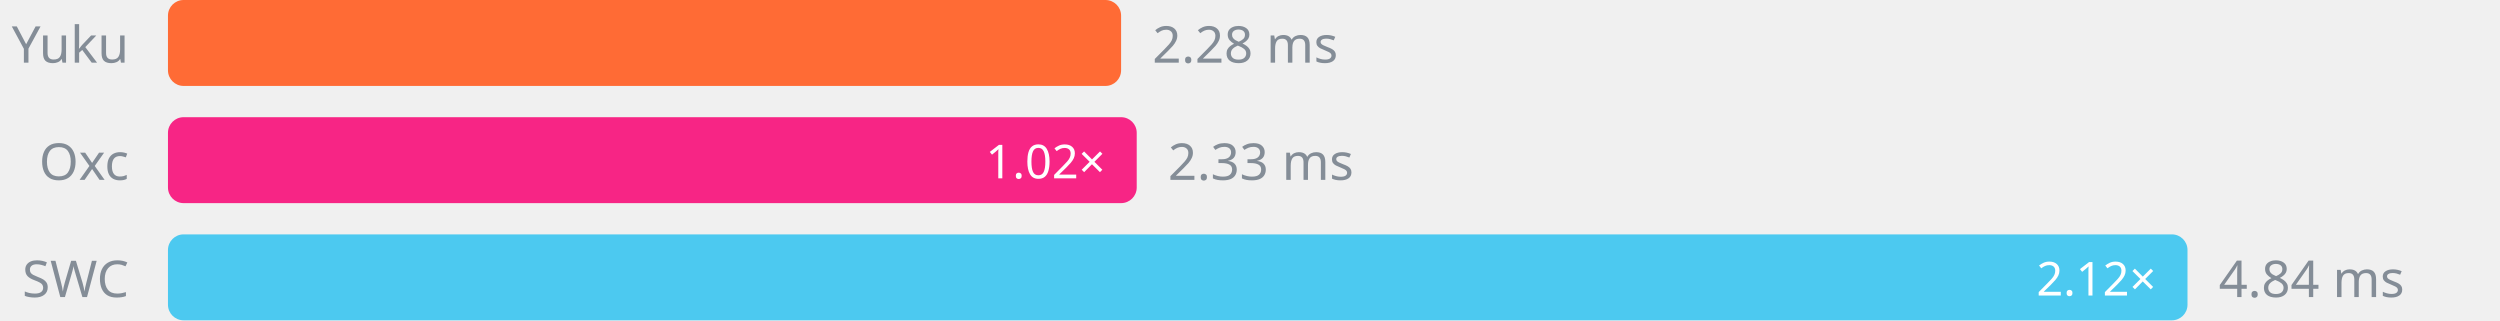
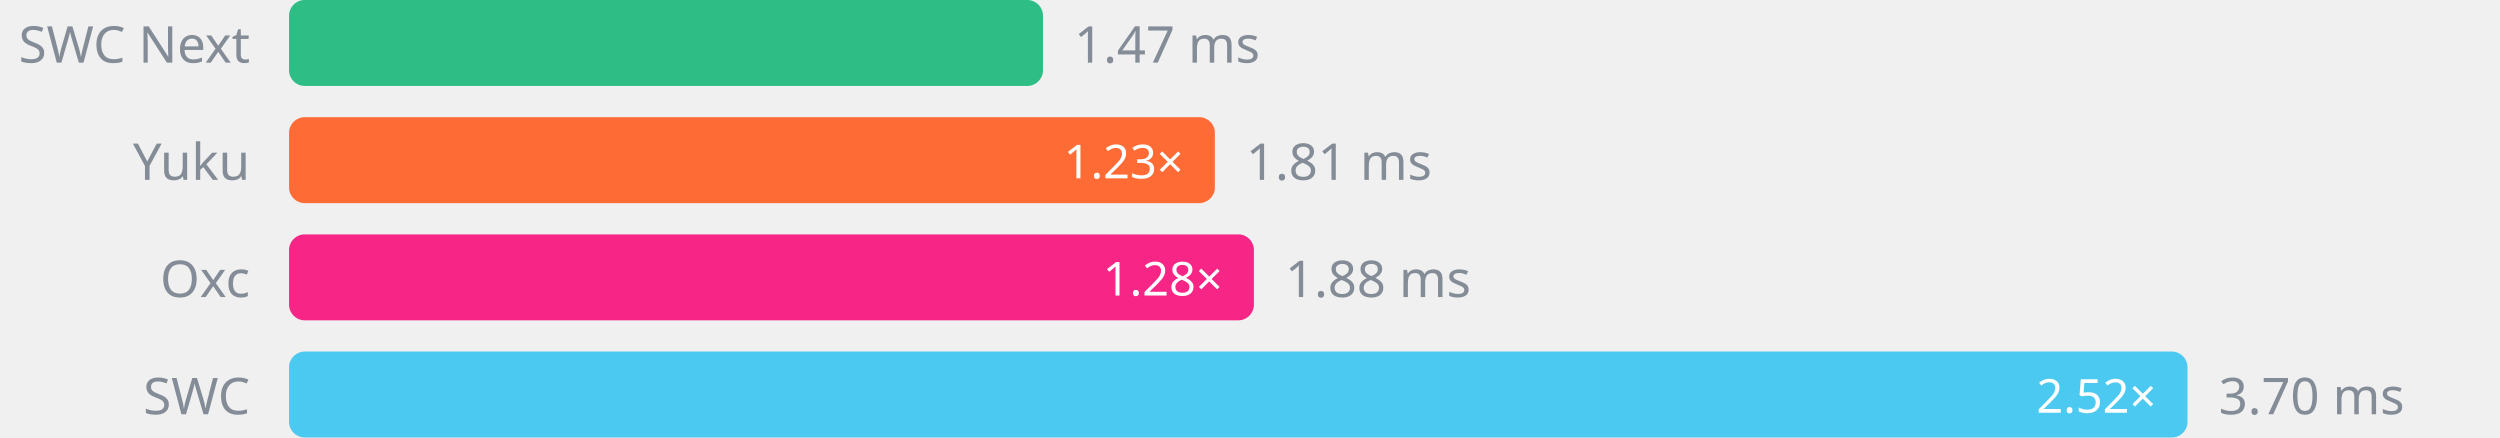
- <svg xmlns="http://www.w3.org/2000/svg" width="640" height="82" viewBox="0 0 640 82">
+ <svg xmlns="http://www.w3.org/2000/svg" width="640" height="112" viewBox="0 0 640 112">
  <style>
    text { font: 13px -apple-system, BlinkMacSystemFont, "Segoe UI", "Noto Sans", Helvetica, Arial, sans-serif; fill: #848d97; dominant-baseline: central; font-variant-numeric: tabular-nums }
    .ratio { font-size: 12px; fill: #fff }
  </style>
-   <text x="33" y="11" text-anchor="end">Yuku</text>
-   <rect x="43" y="0" width="244" height="22" rx="4" fill="#FF6B35" />
-   <text x="295" y="11">2.28 ms</text>
-   <text x="33" y="41" text-anchor="end">Oxc</text>
-   <rect x="43" y="30" width="248" height="22" rx="4" fill="#F72585" />
-   <text x="299" y="41">2.33 ms</text>
-   <text class="ratio" x="283" y="41" text-anchor="end">1.02×</text>
-   <text x="33" y="71" text-anchor="end">SWC</text>
-   <rect x="43" y="60" width="517" height="22" rx="4" fill="#4CC9F0" />
-   <text x="568" y="71">4.84 ms</text>
-   <text class="ratio" x="552" y="71" text-anchor="end">2.12×</text>
+   <text x="64" y="11" text-anchor="end">SWC Next</text>
+   <rect x="74" y="0" width="193" height="22" rx="4" fill="#2DBD85" />
+   <text x="275" y="11">1.47 ms</text>
+   <text x="64" y="41" text-anchor="end">Yuku</text>
+   <rect x="74" y="30" width="237" height="22" rx="4" fill="#FF6B35" />
+   <text x="319" y="41">1.81 ms</text>
+   <text class="ratio" x="303" y="41" text-anchor="end">1.23×</text>
+   <text x="64" y="71" text-anchor="end">Oxc</text>
+   <rect x="74" y="60" width="247" height="22" rx="4" fill="#F72585" />
+   <text x="329" y="71">1.88 ms</text>
+   <text class="ratio" x="313" y="71" text-anchor="end">1.28×</text>
+   <text x="64" y="101" text-anchor="end">SWC</text>
+   <rect x="74" y="90" width="486" height="22" rx="4" fill="#4CC9F0" />
+   <text x="568" y="101">3.70 ms</text>
+   <text class="ratio" x="552" y="101" text-anchor="end">2.52×</text>
</svg>
